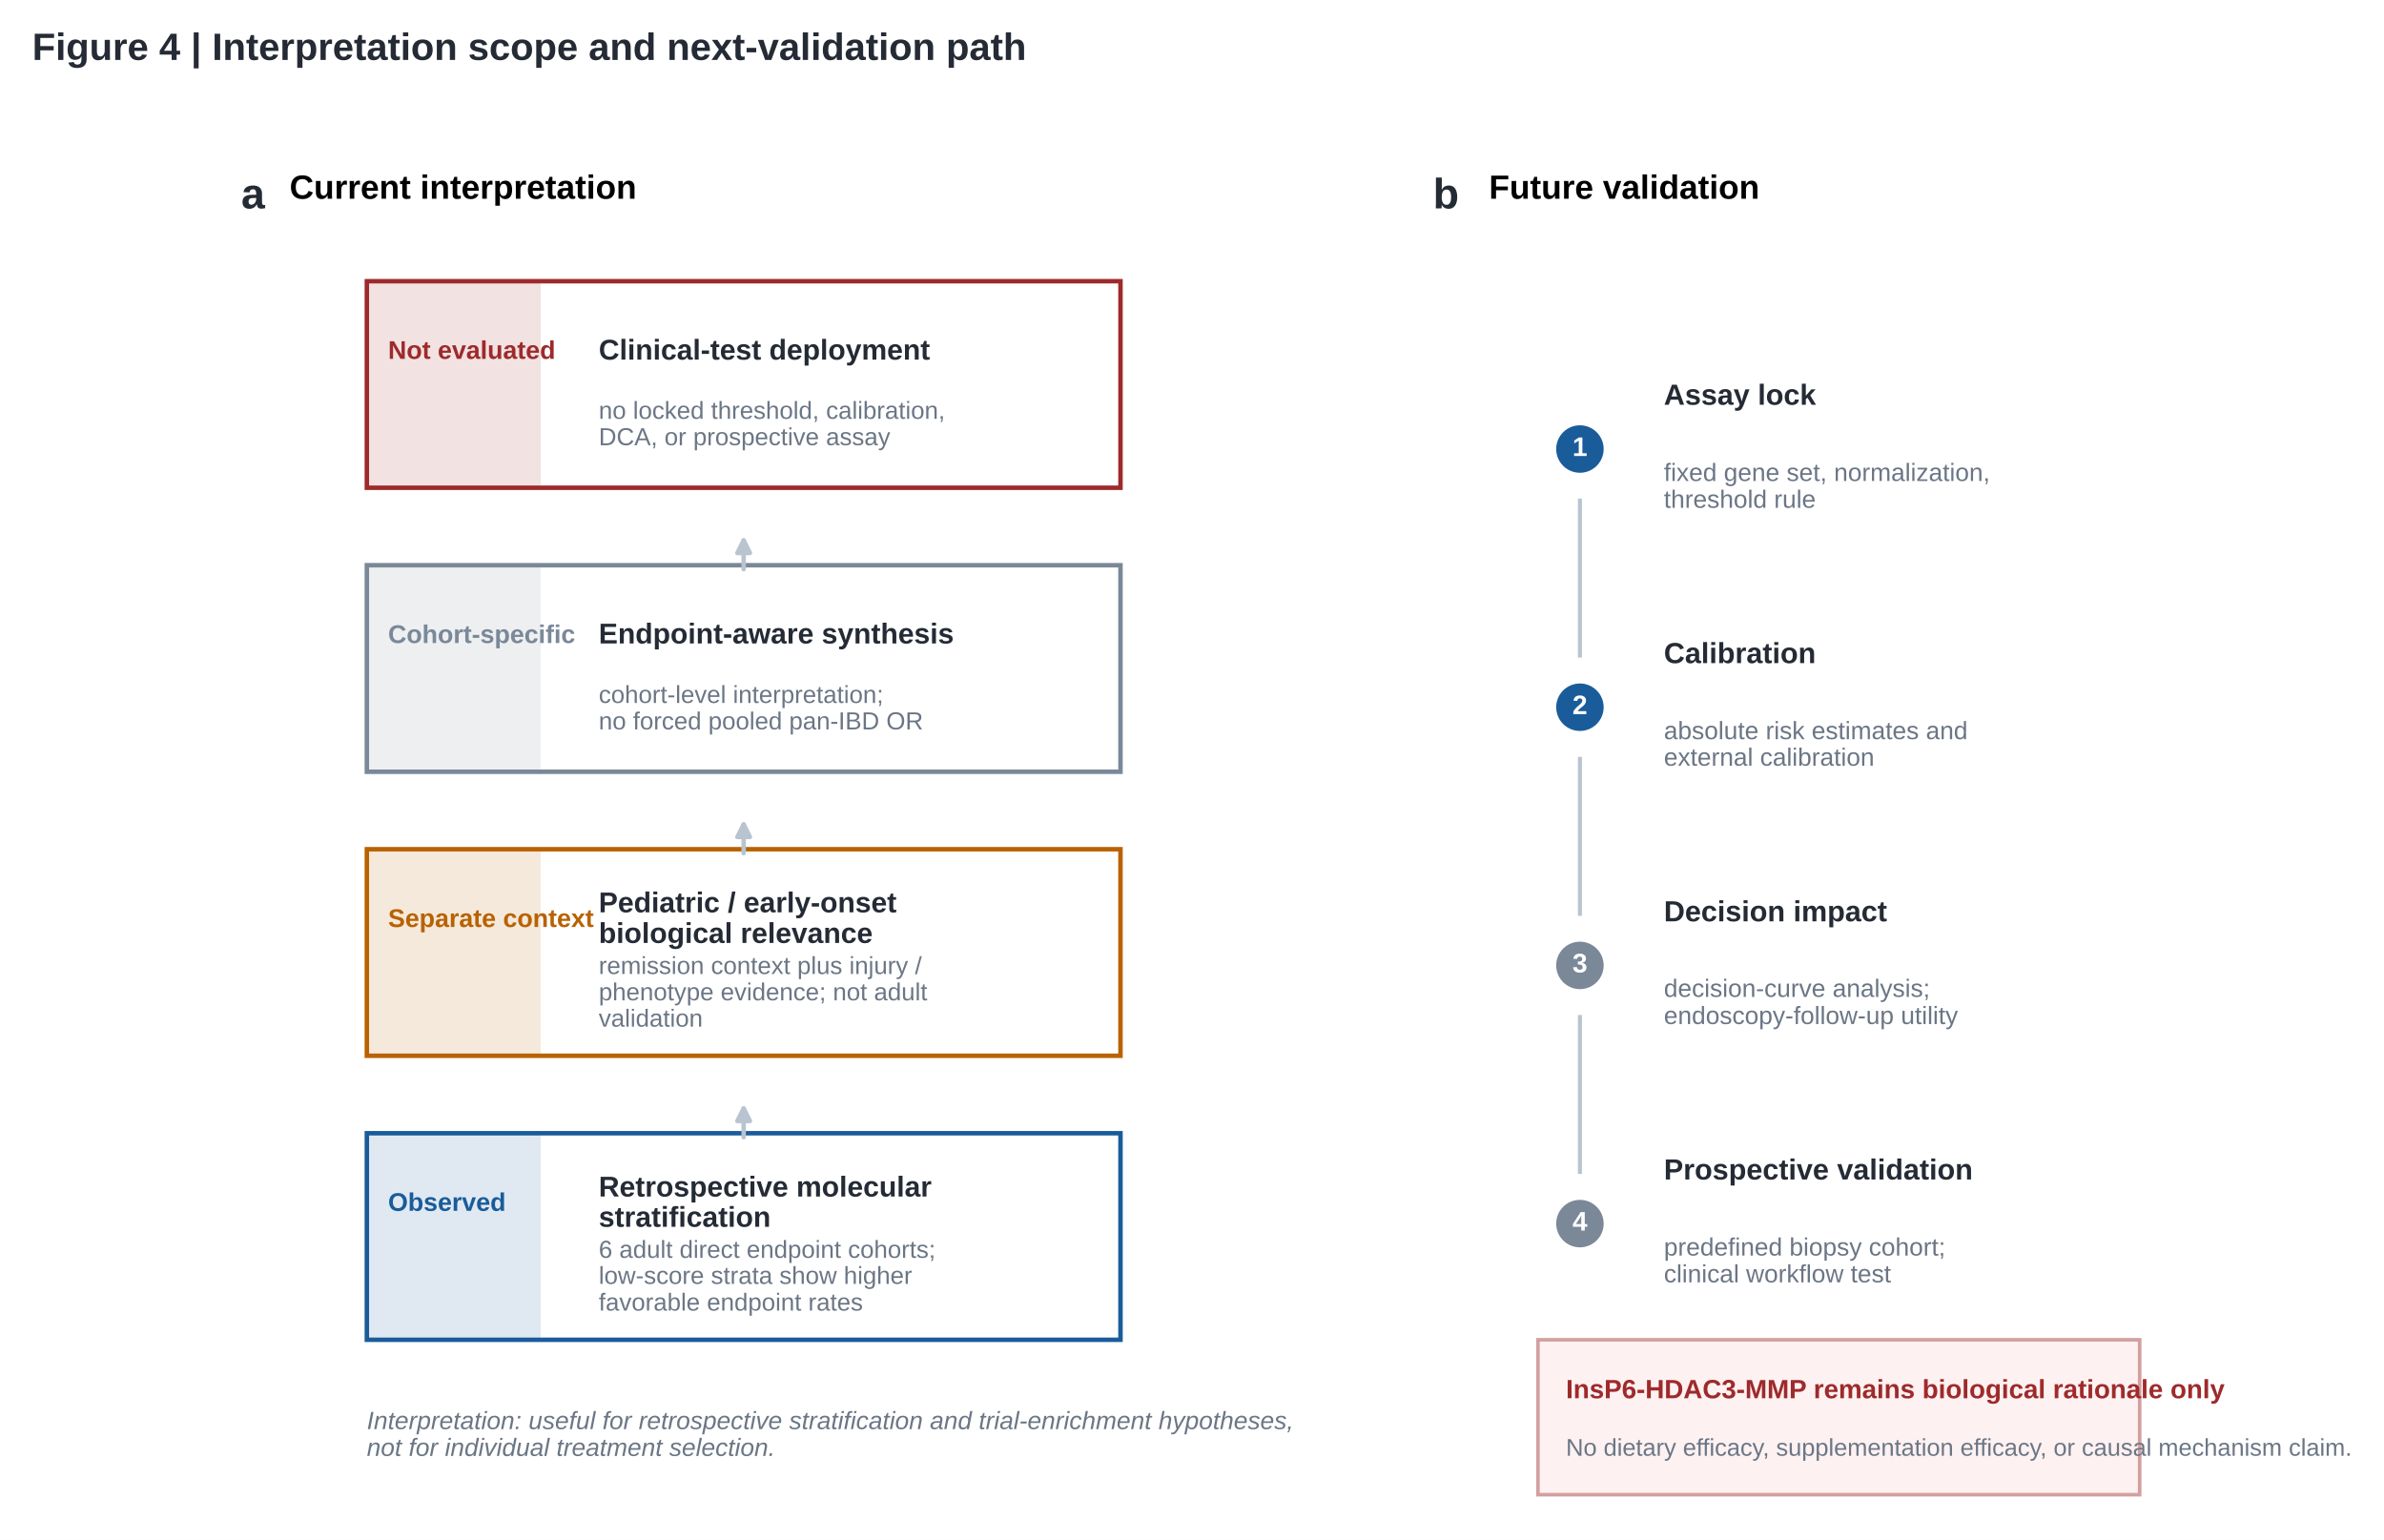
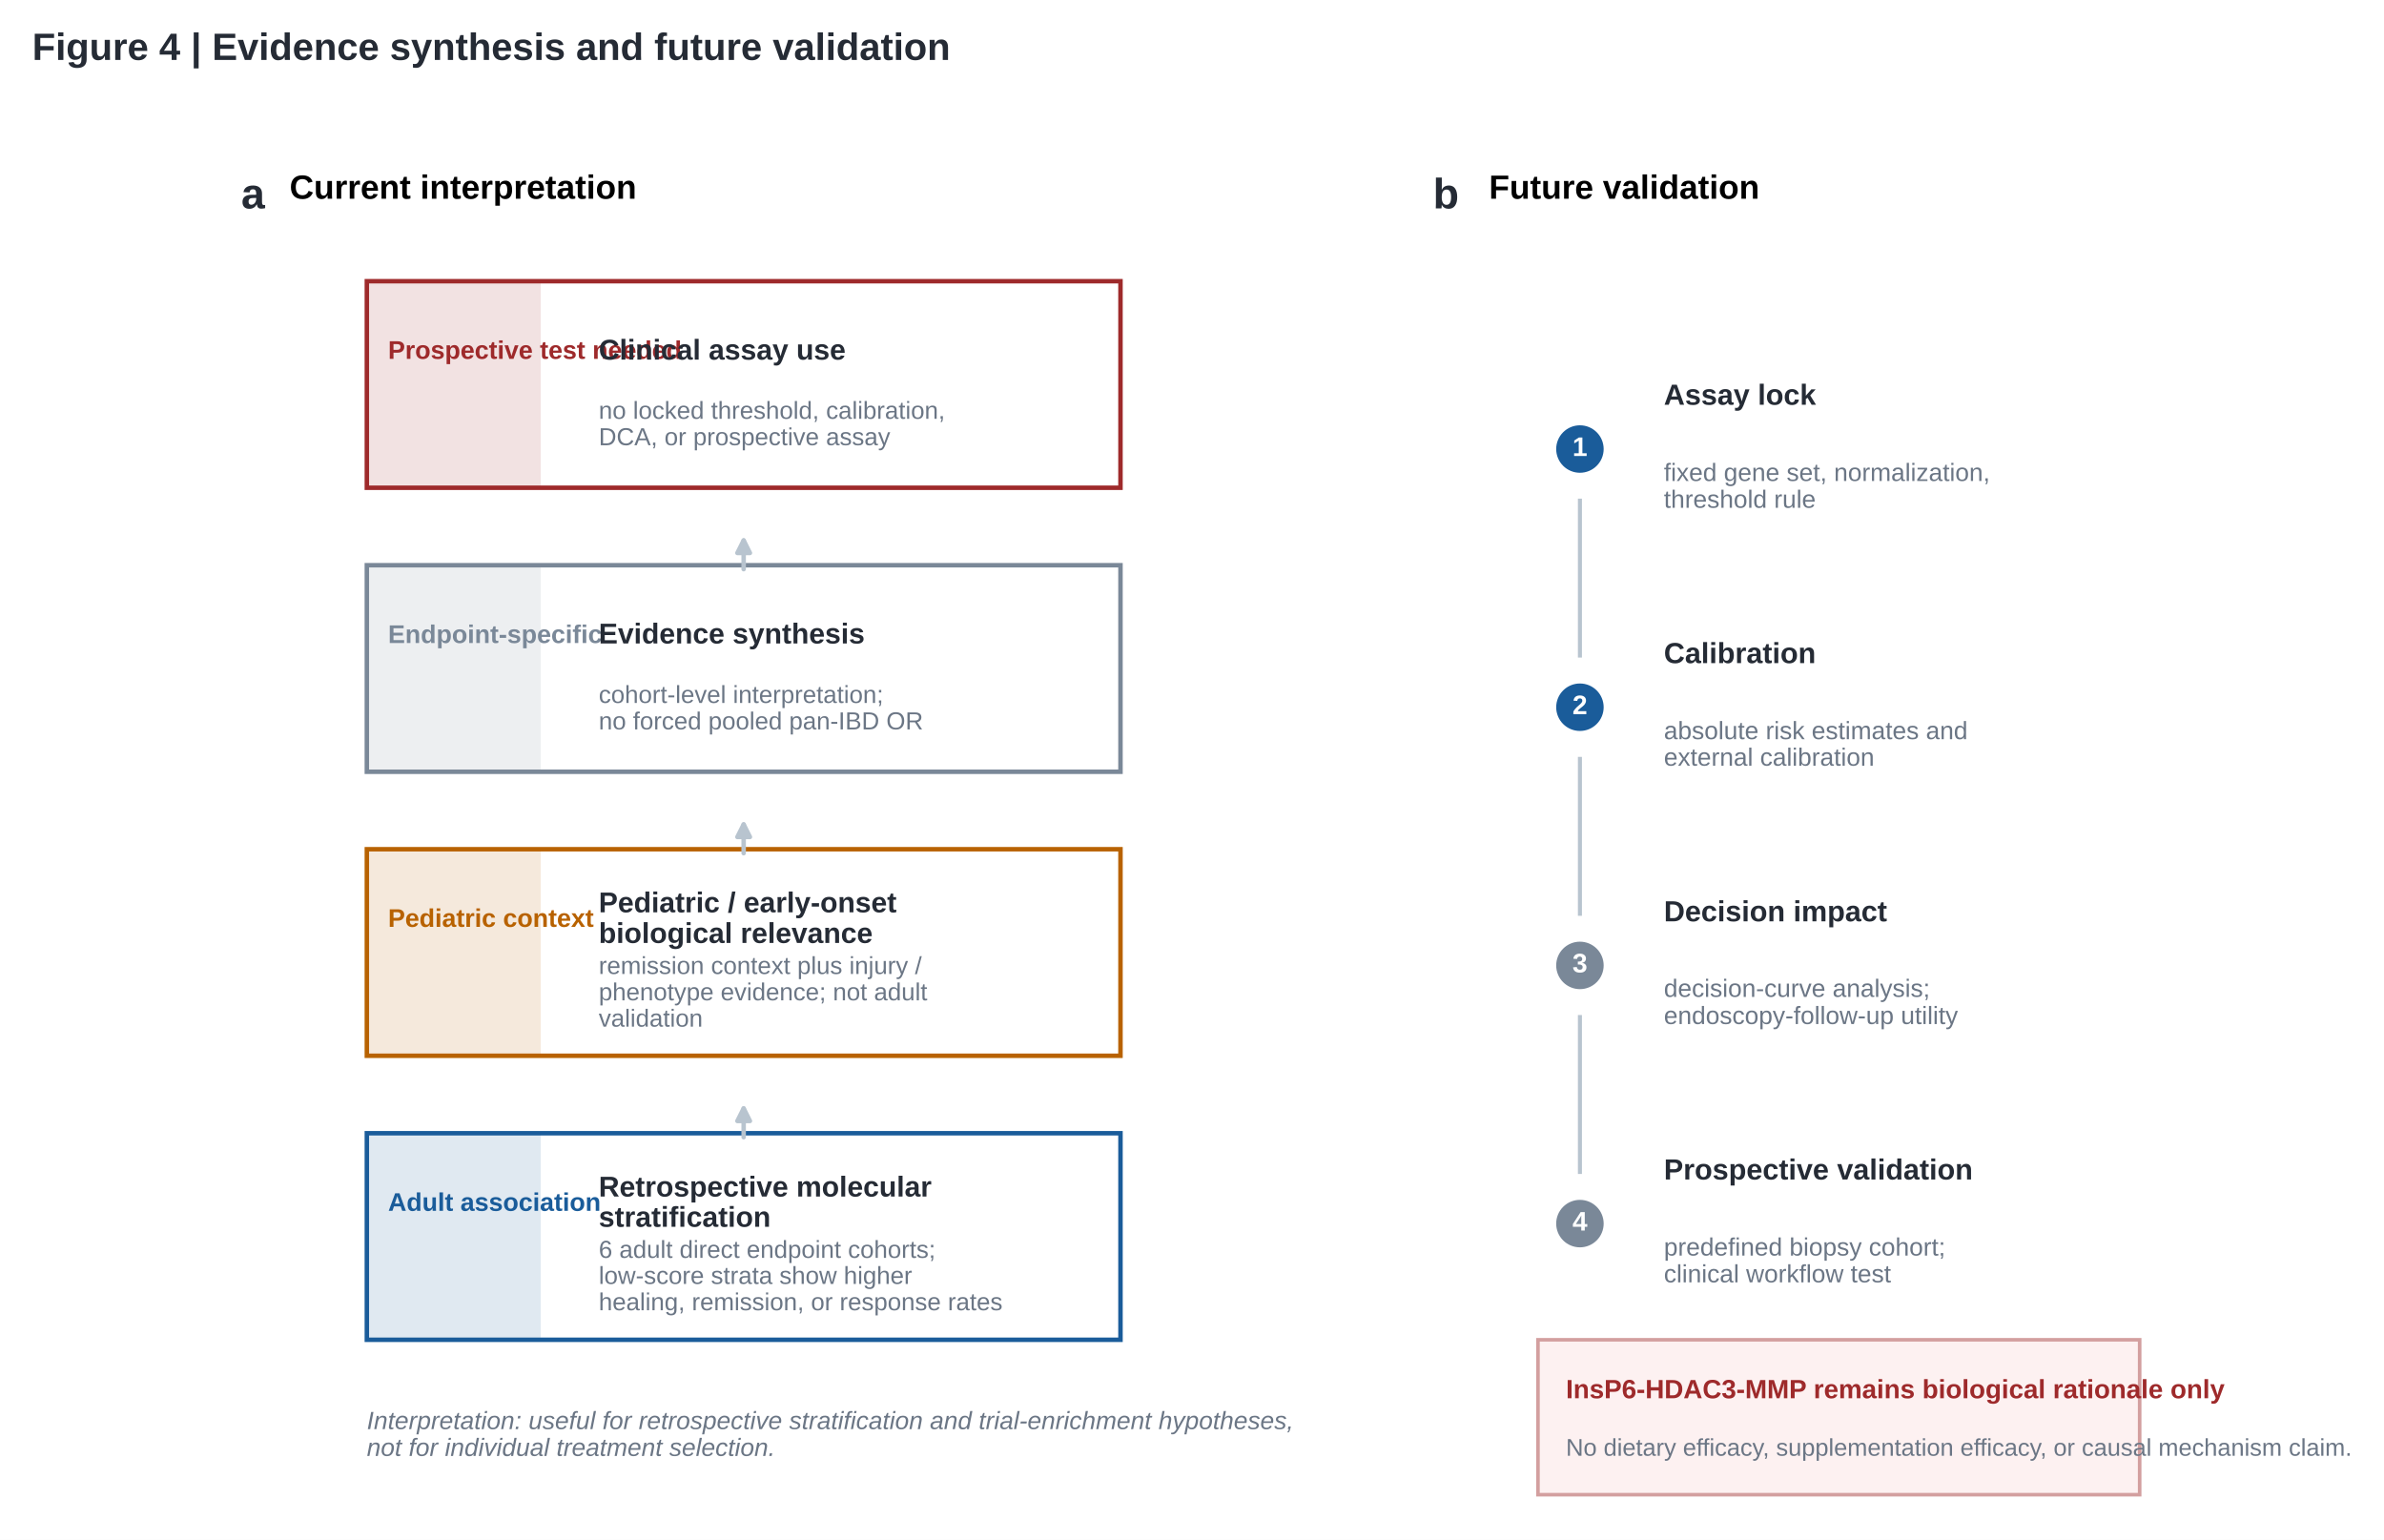
<svg xmlns="http://www.w3.org/2000/svg" xmlns:xlink="http://www.w3.org/1999/xlink" width="532.362pt" height="343.872pt" viewBox="0 0 532.362 343.872" version="1.1">
  <defs>
    <style type="text/css">*{stroke-linejoin: round; stroke-linecap: butt}</style>
  </defs>
  <g id="figure_1">
    <g id="patch_1">
      <path d="M 0 343.872  L 532.362 343.872  L 532.362 0  L 0 0  z " style="fill: #ffffff" />
    </g>
    <g id="axes_1">
      <g id="patch_2">
        <path d="M 64.656 336.672  L 280.416 336.672  L 280.416 48.384  L 64.656 48.384  z " style="fill: #ffffff" />
      </g>
      <g id="patch_3">
-         <path d="M 81.917 108.924  L 250.21 108.924  L 250.21 62.798  L 81.917 62.798  z " clip-path="url(#p61fcfb3e5e)" style="fill: #ffffff; stroke: #9e2a2b; stroke-linejoin: miter" />
+         <path d="M 81.917 108.924  L 250.21 108.924  L 250.21 62.798  L 81.917 62.798  z " clip-path="url(#p83793c05e2)" style="fill: #ffffff; stroke: #9e2a2b; stroke-linejoin: miter" />
      </g>
      <g id="patch_4">
-         <path d="M 81.917 108.924  L 120.754 108.924  L 120.754 62.798  L 81.917 62.798  z " clip-path="url(#p61fcfb3e5e)" style="fill: #9e2a2b; opacity: 0.14" />
+         <path d="M 81.917 108.924  L 120.754 108.924  L 120.754 62.798  L 81.917 62.798  z " clip-path="url(#p83793c05e2)" style="fill: #9e2a2b; opacity: 0.14" />
      </g>
      <g id="patch_5">
-         <path d="M 81.917 172.348  L 250.21 172.348  L 250.21 126.222  L 81.917 126.222  z " clip-path="url(#p61fcfb3e5e)" style="fill: #ffffff; stroke: #7a8898; stroke-linejoin: miter" />
+         <path d="M 81.917 172.348  L 250.21 172.348  L 250.21 126.222  L 81.917 126.222  z " clip-path="url(#p83793c05e2)" style="fill: #ffffff; stroke: #7a8898; stroke-linejoin: miter" />
      </g>
      <g id="patch_6">
-         <path d="M 81.917 172.348  L 120.754 172.348  L 120.754 126.222  L 81.917 126.222  z " clip-path="url(#p61fcfb3e5e)" style="fill: #7a8898; opacity: 0.14" />
+         <path d="M 81.917 172.348  L 120.754 172.348  L 120.754 126.222  L 81.917 126.222  z " clip-path="url(#p83793c05e2)" style="fill: #7a8898; opacity: 0.14" />
      </g>
      <g id="patch_7">
-         <path d="M 81.917 235.771  L 250.21 235.771  L 250.21 189.645  L 81.917 189.645  z " clip-path="url(#p61fcfb3e5e)" style="fill: #ffffff; stroke: #b86200; stroke-linejoin: miter" />
+         <path d="M 81.917 235.771  L 250.21 235.771  L 250.21 189.645  L 81.917 189.645  z " clip-path="url(#p83793c05e2)" style="fill: #ffffff; stroke: #b86200; stroke-linejoin: miter" />
      </g>
      <g id="patch_8">
-         <path d="M 81.917 235.771  L 120.754 235.771  L 120.754 189.645  L 81.917 189.645  z " clip-path="url(#p61fcfb3e5e)" style="fill: #b86200; opacity: 0.14" />
+         <path d="M 81.917 235.771  L 120.754 235.771  L 120.754 189.645  L 81.917 189.645  z " clip-path="url(#p83793c05e2)" style="fill: #b86200; opacity: 0.14" />
      </g>
      <g id="patch_9">
-         <path d="M 81.917 299.195  L 250.21 299.195  L 250.21 253.068  L 81.917 253.068  z " clip-path="url(#p61fcfb3e5e)" style="fill: #ffffff; stroke: #1a5c9a; stroke-linejoin: miter" />
+         <path d="M 81.917 299.195  L 250.21 299.195  L 250.21 253.068  L 81.917 253.068  z " clip-path="url(#p83793c05e2)" style="fill: #ffffff; stroke: #1a5c9a; stroke-linejoin: miter" />
      </g>
      <g id="patch_10">
-         <path d="M 81.917 299.195  L 120.754 299.195  L 120.754 253.068  L 81.917 253.068  z " clip-path="url(#p61fcfb3e5e)" style="fill: #1a5c9a; opacity: 0.14" />
+         <path d="M 81.917 299.195  L 120.754 299.195  L 120.754 253.068  L 81.917 253.068  z " clip-path="url(#p83793c05e2)" style="fill: #1a5c9a; opacity: 0.14" />
      </g>
      <g id="matplotlib.axis_1" />
      <g id="matplotlib.axis_2" />
      <g id="text_1">
        <text style="fill: #252b35; font: 700 9.5px 'Arial', 'Helvetica', 'DejaVu Sans', sans-serif; text-anchor: start" x="53.868" y="46.535" transform="rotate(-0 53.868 46.53528)">a</text>
      </g>
      <g id="text_2">
-         <text style="fill: #9e2a2b; font: 700 5.7px 'Arial', 'Helvetica', 'DejaVu Sans', sans-serif; text-anchor: start" x="86.664" y="80.132" transform="rotate(-0 86.66352 80.13179)">Not evaluated</text>
+         <text style="fill: #9e2a2b; font: 700 5.7px 'Arial', 'Helvetica', 'DejaVu Sans', sans-serif; text-anchor: start" x="86.664" y="80.132" transform="rotate(-0 86.66352 80.13179)">Prospective test needed</text>
      </g>
      <g id="text_3">
-         <text style="fill: #252b35; font: 700 6.4px 'Arial', 'Helvetica', 'DejaVu Sans', sans-serif; text-anchor: start" x="133.699" y="80.31" transform="rotate(-0 133.6992 80.31024)">Clinical-test deployment</text>
+         <text style="fill: #252b35; font: 700 6.4px 'Arial', 'Helvetica', 'DejaVu Sans', sans-serif; text-anchor: start" x="133.699" y="80.31" transform="rotate(-0 133.6992 80.31024)">Clinical assay use</text>
      </g>
      <g id="text_4">
        <text style="fill: #6b7685; font: 5.5px 'Arial', 'Helvetica', 'DejaVu Sans', sans-serif" transform="translate(133.6992 93.52741)">no locked threshold, calibration,</text>
        <text style="fill: #6b7685; font: 5.5px 'Arial', 'Helvetica', 'DejaVu Sans', sans-serif" transform="translate(133.6992 99.42512)">DCA, or prospective assay</text>
      </g>
      <g id="patch_11">
        <path d="M 166.063 127.103  Q 166.063 123.336 166.063 120.687  " style="fill: none; stroke: #b8c4cf; stroke-linecap: round" />
        <path d="M 164.663 123.487  L 166.063 120.687  L 167.463 123.487  z " style="fill: #b8c4cf; stroke: #b8c4cf; stroke-linecap: round" />
      </g>
      <g id="text_5">
-         <text style="fill: #7a8898; font: 700 5.7px 'Arial', 'Helvetica', 'DejaVu Sans', sans-serif; text-anchor: start" x="86.664" y="143.59" transform="rotate(-0 86.66352 143.5899)">Cohort-specific</text>
+         <text style="fill: #7a8898; font: 700 5.7px 'Arial', 'Helvetica', 'DejaVu Sans', sans-serif; text-anchor: start" x="86.664" y="143.59" transform="rotate(-0 86.66352 143.5899)">Endpoint-specific</text>
      </g>
      <g id="text_6">
-         <text style="fill: #252b35; font: 700 6.4px 'Arial', 'Helvetica', 'DejaVu Sans', sans-serif; text-anchor: start" x="133.699" y="143.695" transform="rotate(-0 133.6992 143.6946)">Endpoint-aware synthesis</text>
+         <text style="fill: #252b35; font: 700 6.4px 'Arial', 'Helvetica', 'DejaVu Sans', sans-serif; text-anchor: start" x="133.699" y="143.695" transform="rotate(-0 133.6992 143.6946)">Evidence synthesis</text>
      </g>
      <g id="text_7">
        <text style="fill: #6b7685; font: 5.5px 'Arial', 'Helvetica', 'DejaVu Sans', sans-serif" transform="translate(133.6992 156.9809)">cohort-level interpretation;</text>
        <text style="fill: #6b7685; font: 5.5px 'Arial', 'Helvetica', 'DejaVu Sans', sans-serif" transform="translate(133.6992 162.8828)">no forced pooled pan-IBD OR</text>
      </g>
      <g id="patch_12">
        <path d="M 166.063 190.526  Q 166.063 186.76 166.063 184.111  " style="fill: none; stroke: #b8c4cf; stroke-linecap: round" />
        <path d="M 164.663 186.911  L 166.063 184.111  L 167.463 186.911  z " style="fill: #b8c4cf; stroke: #b8c4cf; stroke-linecap: round" />
      </g>
      <g id="text_8">
-         <text style="fill: #b86200; font: 700 5.7px 'Arial', 'Helvetica', 'DejaVu Sans', sans-serif; text-anchor: start" x="86.664" y="207.013" transform="rotate(-0 86.66352 207.0132)">Separate context</text>
+         <text style="fill: #b86200; font: 700 5.7px 'Arial', 'Helvetica', 'DejaVu Sans', sans-serif; text-anchor: start" x="86.664" y="206.979" transform="rotate(-0 86.66352 206.9785)">Pediatric context</text>
      </g>
      <g id="text_9">
        <text style="fill: #252b35; font: 700 6.4px 'Arial', 'Helvetica', 'DejaVu Sans', sans-serif" transform="translate(133.6992 203.7349)">Pediatric / early-onset</text>
        <text style="fill: #252b35; font: 700 6.4px 'Arial', 'Helvetica', 'DejaVu Sans', sans-serif" transform="translate(133.6992 210.5791)">biological relevance</text>
      </g>
      <g id="text_10">
        <text style="fill: #6b7685; font: 5.5px 'Arial', 'Helvetica', 'DejaVu Sans', sans-serif" transform="translate(133.6992 217.507)">remission context plus injury /</text>
        <text style="fill: #6b7685; font: 5.5px 'Arial', 'Helvetica', 'DejaVu Sans', sans-serif" transform="translate(133.6992 223.3887)">phenotype evidence; not adult</text>
        <text style="fill: #6b7685; font: 5.5px 'Arial', 'Helvetica', 'DejaVu Sans', sans-serif" transform="translate(133.6992 229.2705)">validation</text>
      </g>
      <g id="patch_13">
        <path d="M 166.063 253.95  Q 166.063 250.183 166.063 247.534  " style="fill: none; stroke: #b8c4cf; stroke-linecap: round" />
        <path d="M 164.663 250.334  L 166.063 247.534  L 167.463 250.334  z " style="fill: #b8c4cf; stroke: #b8c4cf; stroke-linecap: round" />
      </g>
      <g id="text_11">
-         <text style="fill: #1a5c9a; font: 700 5.7px 'Arial', 'Helvetica', 'DejaVu Sans', sans-serif; text-anchor: start" x="86.664" y="270.402" transform="rotate(-0 86.66352 270.4019)">Observed</text>
+         <text style="fill: #1a5c9a; font: 700 5.7px 'Arial', 'Helvetica', 'DejaVu Sans', sans-serif; text-anchor: start" x="86.664" y="270.402" transform="rotate(-0 86.66352 270.4019)">Adult association</text>
      </g>
      <g id="text_12">
        <text style="fill: #252b35; font: 700 6.4px 'Arial', 'Helvetica', 'DejaVu Sans', sans-serif" transform="translate(133.6992 267.2032)">Retrospective molecular</text>
        <text style="fill: #252b35; font: 700 6.4px 'Arial', 'Helvetica', 'DejaVu Sans', sans-serif" transform="translate(133.6992 273.9634)">stratification</text>
      </g>
      <g id="text_13">
-         <text style="fill: #6b7685; font: 5.5px 'Arial', 'Helvetica', 'DejaVu Sans', sans-serif" transform="translate(133.6992 280.897)">6 adult direct endpoint cohorts;</text>
-         <text style="fill: #6b7685; font: 5.5px 'Arial', 'Helvetica', 'DejaVu Sans', sans-serif" transform="translate(133.6992 286.7143)">low-score strata show higher</text>
-         <text style="fill: #6b7685; font: 5.5px 'Arial', 'Helvetica', 'DejaVu Sans', sans-serif" transform="translate(133.6992 292.6765)">favorable endpoint rates</text>
+         <text style="fill: #6b7685; font: 5.5px 'Arial', 'Helvetica', 'DejaVu Sans', sans-serif" transform="translate(133.6992 280.905)">6 adult direct endpoint cohorts;</text>
+         <text style="fill: #6b7685; font: 5.5px 'Arial', 'Helvetica', 'DejaVu Sans', sans-serif" transform="translate(133.6992 286.7223)">low-score strata show higher</text>
+         <text style="fill: #6b7685; font: 5.5px 'Arial', 'Helvetica', 'DejaVu Sans', sans-serif" transform="translate(133.6992 292.604)">healing, remission, or response rates</text>
      </g>
      <g id="text_14">
        <text style="fill: #6b7685; font: italic 5.6px 'Arial', 'Helvetica', 'DejaVu Sans', sans-serif" transform="translate(81.9168 319.1518)">Interpretation: useful for retrospective stratification and trial-enrichment hypotheses,</text>
        <text style="fill: #6b7685; font: italic 5.6px 'Arial', 'Helvetica', 'DejaVu Sans', sans-serif" transform="translate(81.9168 325.1405)">not for individual treatment selection.</text>
      </g>
      <g id="text_15">
        <text style="font: 700 7.5px 'Arial', 'Helvetica', 'DejaVu Sans', sans-serif; text-anchor: start" x="64.656" y="44.384" transform="rotate(-0 64.656 44.384)">Current interpretation</text>
      </g>
    </g>
    <g id="axes_2">
      <g id="patch_14">
        <path d="M 332.496 336.672  L 488.736 336.672  L 488.736 48.384  L 332.496 48.384  z " style="fill: #ffffff" />
      </g>
      <g id="line2d_1">
-         <path d="M 352.807 111.807  L 352.807 146.402  " clip-path="url(#pa03460e88c)" style="fill: none; stroke: #b8c4cf; stroke-width: 0.9; stroke-linecap: square" />
+         <path d="M 352.807 111.807  L 352.807 146.402  " clip-path="url(#p6be35a2ef9)" style="fill: none; stroke: #b8c4cf; stroke-width: 0.9; stroke-linecap: square" />
      </g>
      <g id="line2d_2">
-         <path d="M 352.807 169.465  L 352.807 204.06  " clip-path="url(#pa03460e88c)" style="fill: none; stroke: #b8c4cf; stroke-width: 0.9; stroke-linecap: square" />
+         <path d="M 352.807 169.465  L 352.807 204.06  " clip-path="url(#p6be35a2ef9)" style="fill: none; stroke: #b8c4cf; stroke-width: 0.9; stroke-linecap: square" />
      </g>
      <g id="line2d_3">
-         <path d="M 352.807 227.123  L 352.807 261.717  " clip-path="url(#pa03460e88c)" style="fill: none; stroke: #b8c4cf; stroke-width: 0.9; stroke-linecap: square" />
+         <path d="M 352.807 227.123  L 352.807 261.717  " clip-path="url(#p6be35a2ef9)" style="fill: none; stroke: #b8c4cf; stroke-width: 0.9; stroke-linecap: square" />
      </g>
      <g id="patch_15">
-         <path d="M 343.433 333.789  L 477.799 333.789  L 477.799 299.195  L 343.433 299.195  z " clip-path="url(#pa03460e88c)" style="fill: #fae0df; opacity: 0.45; stroke: #9e2a2b; stroke-width: 0.8; stroke-linejoin: miter" />
+         <path d="M 343.433 333.789  L 477.799 333.789  L 477.799 299.195  L 343.433 299.195  z " clip-path="url(#p6be35a2ef9)" style="fill: #fae0df; opacity: 0.45; stroke: #9e2a2b; stroke-width: 0.8; stroke-linejoin: miter" />
      </g>
      <g id="matplotlib.axis_3" />
      <g id="matplotlib.axis_4" />
      <g id="text_16">
        <text style="fill: #252b35; font: 700 9.5px 'Arial', 'Helvetica', 'DejaVu Sans', sans-serif; text-anchor: start" x="319.997" y="46.535" transform="rotate(-0 319.9968 46.53528)">b</text>
      </g>
      <g id="PathCollection_1">
        <defs>
-           <path id="m8b28c773fc" d="M 0 5.701  C 1.512 5.701 2.962 5.1 4.031 4.031  C 5.1 2.962 5.701 1.512 5.701 0  C 5.701 -1.512 5.1 -2.962 4.031 -4.031  C 2.962 -5.1 1.512 -5.701 0 -5.701  C -1.512 -5.701 -2.962 -5.1 -4.031 -4.031  C -5.1 -2.962 -5.701 -1.512 -5.701 0  C -5.701 1.512 -5.1 2.962 -4.031 4.031  C -2.962 5.1 -1.512 5.701 0 5.701  z " style="stroke: #ffffff; stroke-width: 0.8" />
+           <path id="mdaed48213e" d="M 0 5.701  C 1.512 5.701 2.962 5.1 4.031 4.031  C 5.1 2.962 5.701 1.512 5.701 0  C 5.701 -1.512 5.1 -2.962 4.031 -4.031  C 2.962 -5.1 1.512 -5.701 0 -5.701  C -1.512 -5.701 -2.962 -5.1 -4.031 -4.031  C -5.1 -2.962 -5.701 -1.512 -5.701 0  C -5.701 1.512 -5.1 2.962 -4.031 4.031  C -2.962 5.1 -1.512 5.701 0 5.701  z " style="stroke: #ffffff; stroke-width: 0.8" />
        </defs>
-         <g clip-path="url(#pa03460e88c)">
-           <use xlink:href="#m8b28c773fc" x="352.807" y="100.276" style="fill: #1a5c9a; stroke: #ffffff; stroke-width: 0.8" />
+         <g clip-path="url(#p6be35a2ef9)">
+           <use xlink:href="#mdaed48213e" x="352.807" y="100.276" style="fill: #1a5c9a; stroke: #ffffff; stroke-width: 0.8" />
        </g>
      </g>
      <g id="text_17">
        <text style="fill: #ffffff; font: 700 6px 'Arial', 'Helvetica', 'DejaVu Sans', sans-serif; text-anchor: middle" x="352.807" y="101.831" transform="rotate(-0 352.8072 101.8312)">1</text>
      </g>
      <g id="text_18">
        <text style="fill: #252b35; font: 700 6.5px 'Arial', 'Helvetica', 'DejaVu Sans', sans-serif; text-anchor: start" x="371.556" y="90.387" transform="rotate(-0 371.556 90.38659)">Assay lock</text>
      </g>
      <g id="text_19">
        <text style="fill: #6b7685; font: 5.6px 'Arial', 'Helvetica', 'DejaVu Sans', sans-serif" transform="translate(371.556 107.412)">fixed gene set, normalization,</text>
        <text style="fill: #6b7685; font: 5.6px 'Arial', 'Helvetica', 'DejaVu Sans', sans-serif" transform="translate(371.556 113.4006)">threshold rule</text>
      </g>
      <g id="PathCollection_2">
-         <g clip-path="url(#pa03460e88c)">
-           <use xlink:href="#m8b28c773fc" x="352.807" y="157.933" style="fill: #1a5c9a; stroke: #ffffff; stroke-width: 0.8" />
+         <g clip-path="url(#p6be35a2ef9)">
+           <use xlink:href="#mdaed48213e" x="352.807" y="157.933" style="fill: #1a5c9a; stroke: #ffffff; stroke-width: 0.8" />
        </g>
      </g>
      <g id="text_20">
        <text style="fill: #ffffff; font: 700 6px 'Arial', 'Helvetica', 'DejaVu Sans', sans-serif; text-anchor: middle" x="352.807" y="159.489" transform="rotate(-0 352.8072 159.4888)">2</text>
      </g>
      <g id="text_21">
        <text style="fill: #252b35; font: 700 6.5px 'Arial', 'Helvetica', 'DejaVu Sans', sans-serif; text-anchor: start" x="371.556" y="148.087" transform="rotate(-0 371.556 148.0868)">Calibration</text>
      </g>
      <g id="text_22">
        <text style="fill: #6b7685; font: 5.6px 'Arial', 'Helvetica', 'DejaVu Sans', sans-serif" transform="translate(371.556 165.0682)">absolute risk estimates and</text>
        <text style="fill: #6b7685; font: 5.6px 'Arial', 'Helvetica', 'DejaVu Sans', sans-serif" transform="translate(371.556 170.9913)">external calibration</text>
      </g>
      <g id="PathCollection_3">
        <defs>
-           <path id="m1b3bcd98de" d="M 0 5.701  C 1.512 5.701 2.962 5.1 4.031 4.031  C 5.1 2.962 5.701 1.512 5.701 0  C 5.701 -1.512 5.1 -2.962 4.031 -4.031  C 2.962 -5.1 1.512 -5.701 0 -5.701  C -1.512 -5.701 -2.962 -5.1 -4.031 -4.031  C -5.1 -2.962 -5.701 -1.512 -5.701 0  C -5.701 1.512 -5.1 2.962 -4.031 4.031  C -2.962 5.1 -1.512 5.701 0 5.701  z " style="stroke: #ffffff; stroke-width: 0.8" />
+           <path id="mbdec999d5a" d="M 0 5.701  C 1.512 5.701 2.962 5.1 4.031 4.031  C 5.1 2.962 5.701 1.512 5.701 0  C 5.701 -1.512 5.1 -2.962 4.031 -4.031  C 2.962 -5.1 1.512 -5.701 0 -5.701  C -1.512 -5.701 -2.962 -5.1 -4.031 -4.031  C -5.1 -2.962 -5.701 -1.512 -5.701 0  C -5.701 1.512 -5.1 2.962 -4.031 4.031  C -2.962 5.1 -1.512 5.701 0 5.701  z " style="stroke: #ffffff; stroke-width: 0.8" />
        </defs>
-         <g clip-path="url(#pa03460e88c)">
-           <use xlink:href="#m1b3bcd98de" x="352.807" y="215.591" style="fill: #7a8898; stroke: #ffffff; stroke-width: 0.8" />
+         <g clip-path="url(#p6be35a2ef9)">
+           <use xlink:href="#mbdec999d5a" x="352.807" y="215.591" style="fill: #7a8898; stroke: #ffffff; stroke-width: 0.8" />
        </g>
      </g>
      <g id="text_23">
        <text style="fill: #ffffff; font: 700 6px 'Arial', 'Helvetica', 'DejaVu Sans', sans-serif; text-anchor: middle" x="352.807" y="217.146" transform="rotate(-0 352.8072 217.1464)">3</text>
      </g>
      <g id="text_24">
        <text style="fill: #252b35; font: 700 6.5px 'Arial', 'Helvetica', 'DejaVu Sans', sans-serif; text-anchor: start" x="371.556" y="205.744" transform="rotate(-0 371.556 205.7444)">Decision impact</text>
      </g>
      <g id="text_25">
        <text style="fill: #6b7685; font: 5.6px 'Arial', 'Helvetica', 'DejaVu Sans', sans-serif" transform="translate(371.556 222.6193)">decision-curve analysis;</text>
        <text style="fill: #6b7685; font: 5.6px 'Arial', 'Helvetica', 'DejaVu Sans', sans-serif" transform="translate(371.556 228.6898)">endoscopy-follow-up utility</text>
      </g>
      <g id="PathCollection_4">
-         <g clip-path="url(#pa03460e88c)">
-           <use xlink:href="#m1b3bcd98de" x="352.807" y="273.249" style="fill: #7a8898; stroke: #ffffff; stroke-width: 0.8" />
+         <g clip-path="url(#p6be35a2ef9)">
+           <use xlink:href="#mbdec999d5a" x="352.807" y="273.249" style="fill: #7a8898; stroke: #ffffff; stroke-width: 0.8" />
        </g>
      </g>
      <g id="text_26">
        <text style="fill: #ffffff; font: 700 6px 'Arial', 'Helvetica', 'DejaVu Sans', sans-serif; text-anchor: middle" x="352.807" y="274.804" transform="rotate(-0 352.8072 274.804)">4</text>
      </g>
      <g id="text_27">
        <text style="fill: #252b35; font: 700 6.5px 'Arial', 'Helvetica', 'DejaVu Sans', sans-serif; text-anchor: start" x="371.556" y="263.402" transform="rotate(-0 371.556 263.402)">Prospective validation</text>
      </g>
      <g id="text_28">
        <text style="fill: #6b7685; font: 5.6px 'Arial', 'Helvetica', 'DejaVu Sans', sans-serif" transform="translate(371.556 280.3848)">predefined biopsy cohort;</text>
        <text style="fill: #6b7685; font: 5.6px 'Arial', 'Helvetica', 'DejaVu Sans', sans-serif" transform="translate(371.556 286.3734)">clinical workflow test</text>
      </g>
      <g id="text_29">
        <text style="fill: #9e2a2b; font: 700 5.9px 'Arial', 'Helvetica', 'DejaVu Sans', sans-serif; text-anchor: start" x="349.682" y="312.253" transform="rotate(-0 349.6824 312.2527)">InsP6-HDAC3-MMP remains biological rationale only</text>
      </g>
      <g id="text_30">
        <text style="fill: #6b7685; font: 5.4px 'Arial', 'Helvetica', 'DejaVu Sans', sans-serif; text-anchor: start" x="349.682" y="325.096" transform="rotate(-0 349.6824 325.0963)">No dietary efficacy, supplementation efficacy, or causal mechanism claim.</text>
      </g>
      <g id="text_31">
        <text style="font: 700 7.5px 'Arial', 'Helvetica', 'DejaVu Sans', sans-serif; text-anchor: start" x="332.496" y="44.384" transform="rotate(-0 332.496 44.384)">Future validation</text>
      </g>
    </g>
    <g id="text_32">
-       <text style="fill: #252b35; font: 700 8.5px 'Arial', 'Helvetica', 'DejaVu Sans', sans-serif; text-anchor: start" x="7.2" y="13.388" transform="rotate(-0 7.2 13.38773)">Figure 4  |  Interpretation scope and next-validation path</text>
+       <text style="fill: #252b35; font: 700 8.5px 'Arial', 'Helvetica', 'DejaVu Sans', sans-serif; text-anchor: start" x="7.2" y="13.388" transform="rotate(-0 7.2 13.38773)">Figure 4  |  Evidence synthesis and future validation</text>
    </g>
  </g>
  <defs>
-     <clipPath id="p61fcfb3e5e">
+     <clipPath id="p83793c05e2">
      <rect x="64.656" y="48.384" width="215.76" height="288.288" />
    </clipPath>
-     <clipPath id="pa03460e88c">
+     <clipPath id="p6be35a2ef9">
      <rect x="332.496" y="48.384" width="156.24" height="288.288" />
    </clipPath>
  </defs>
</svg>
